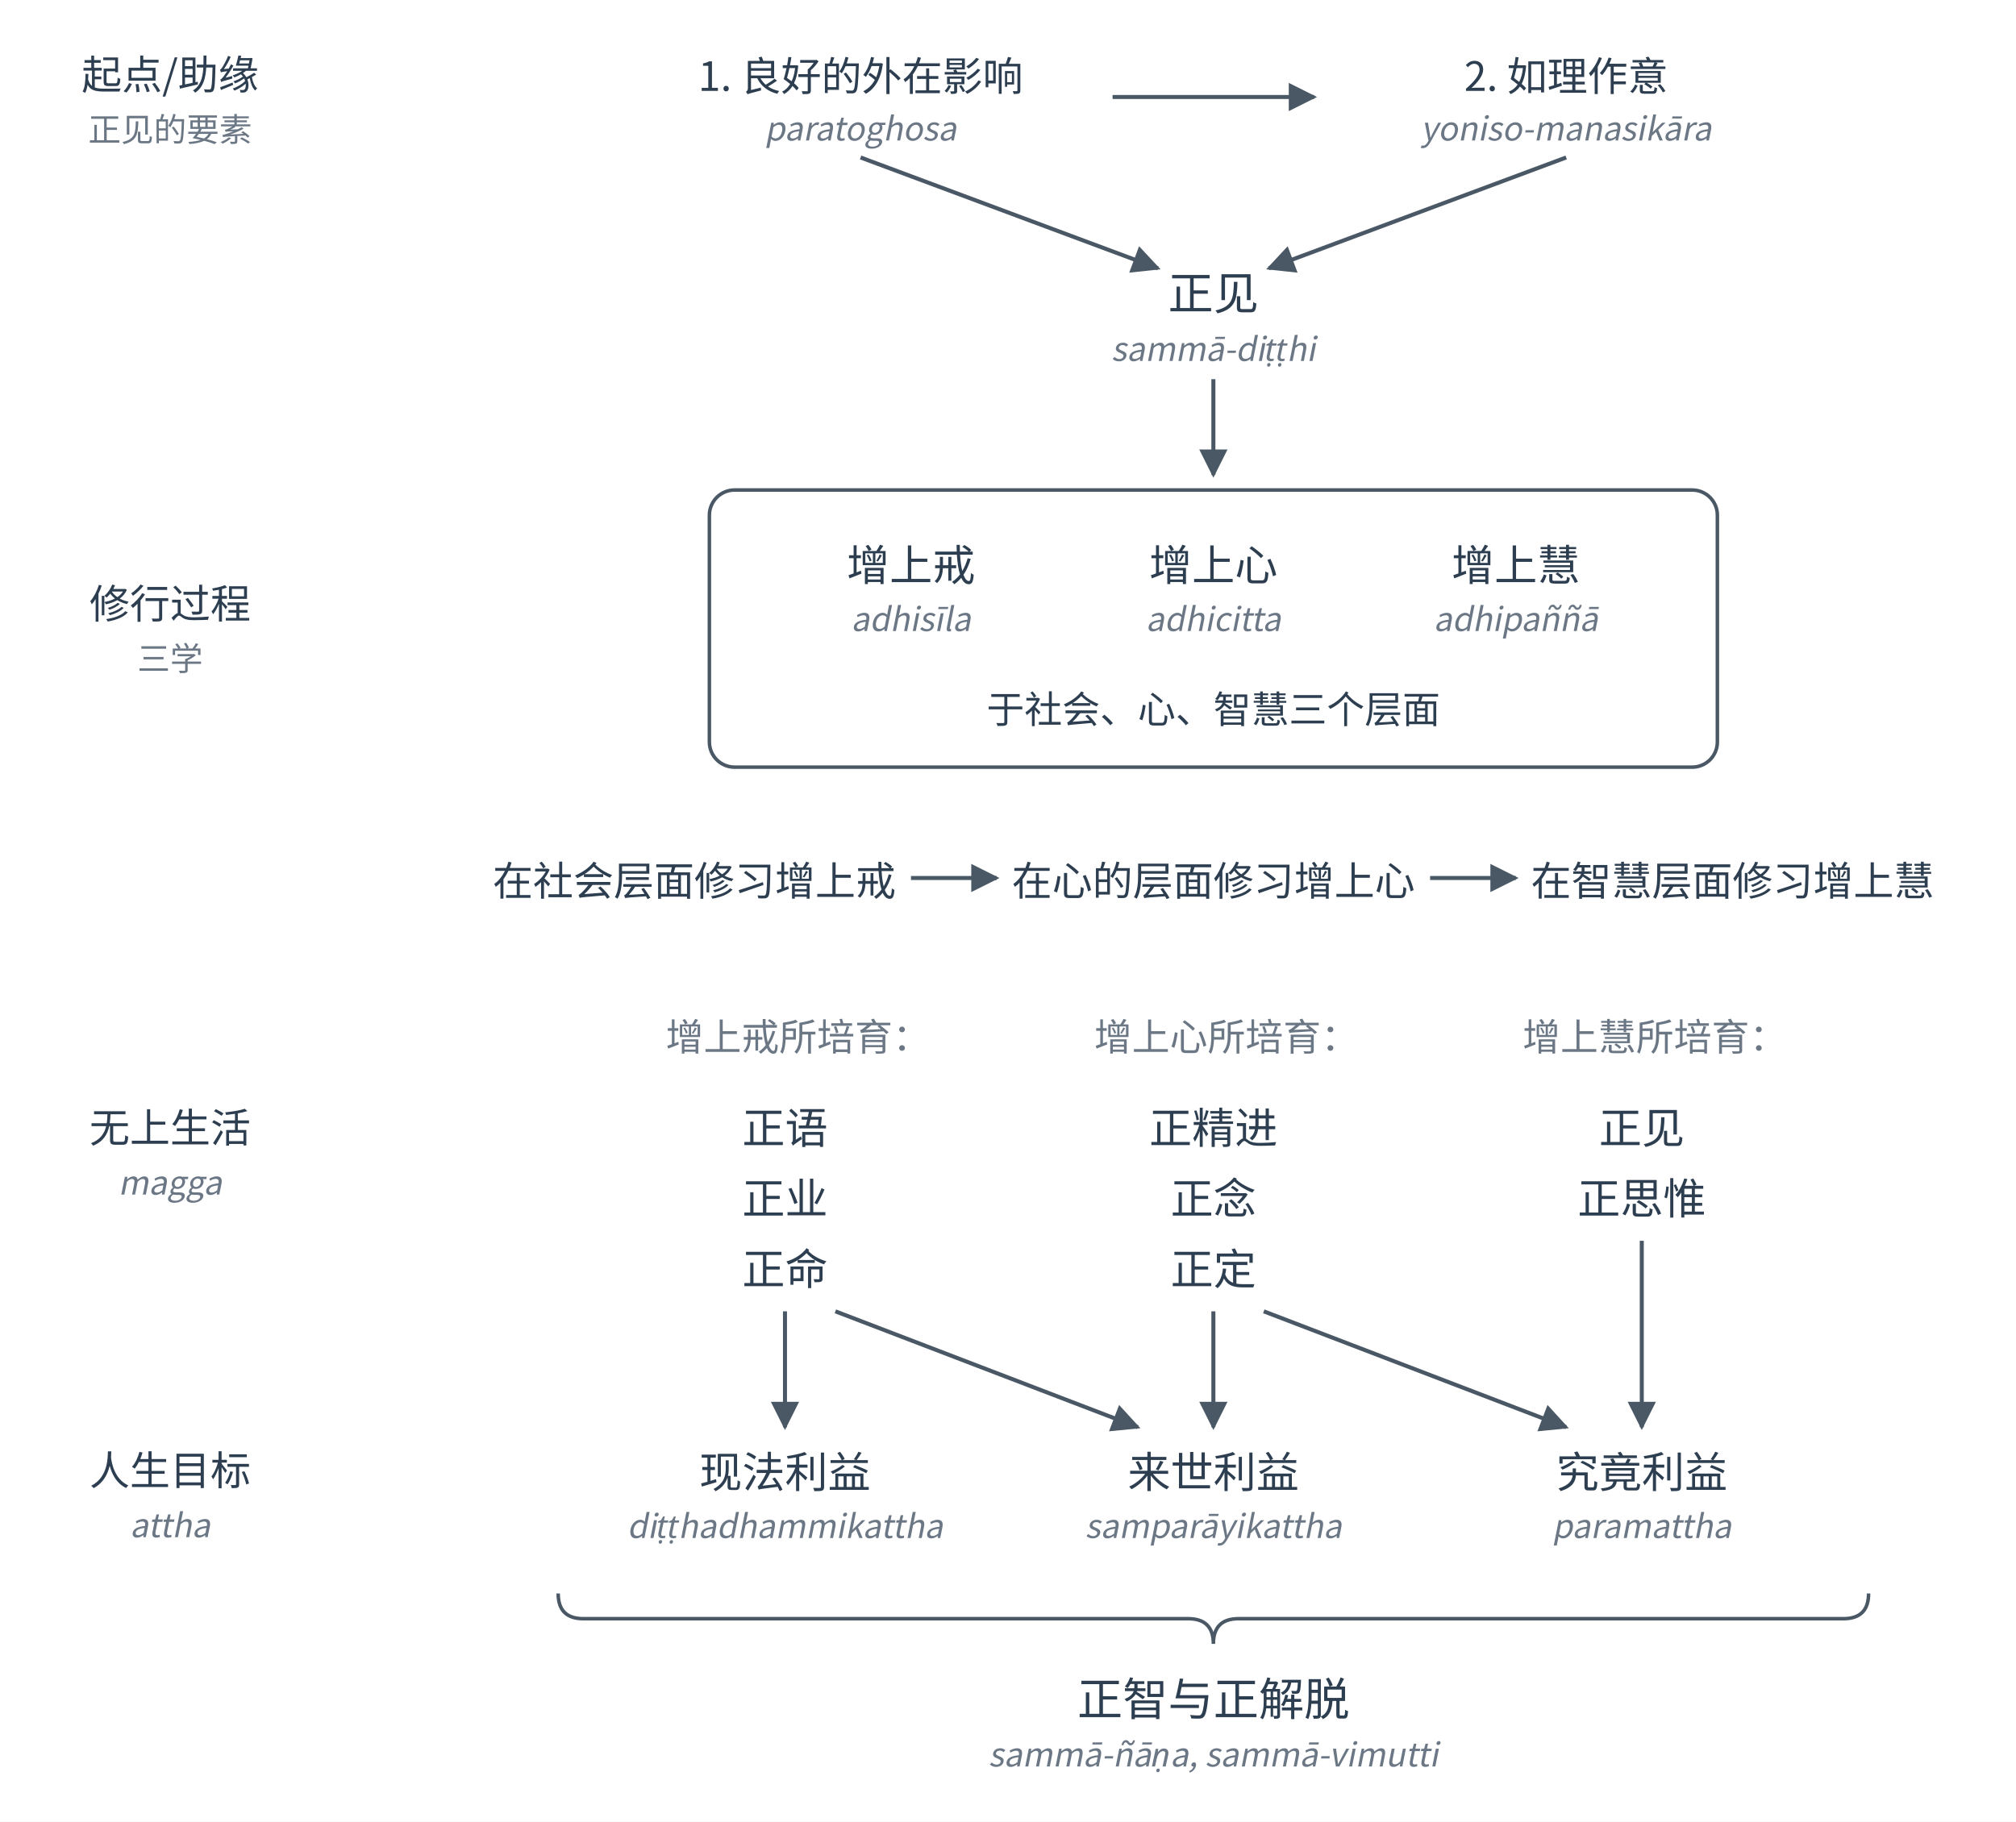
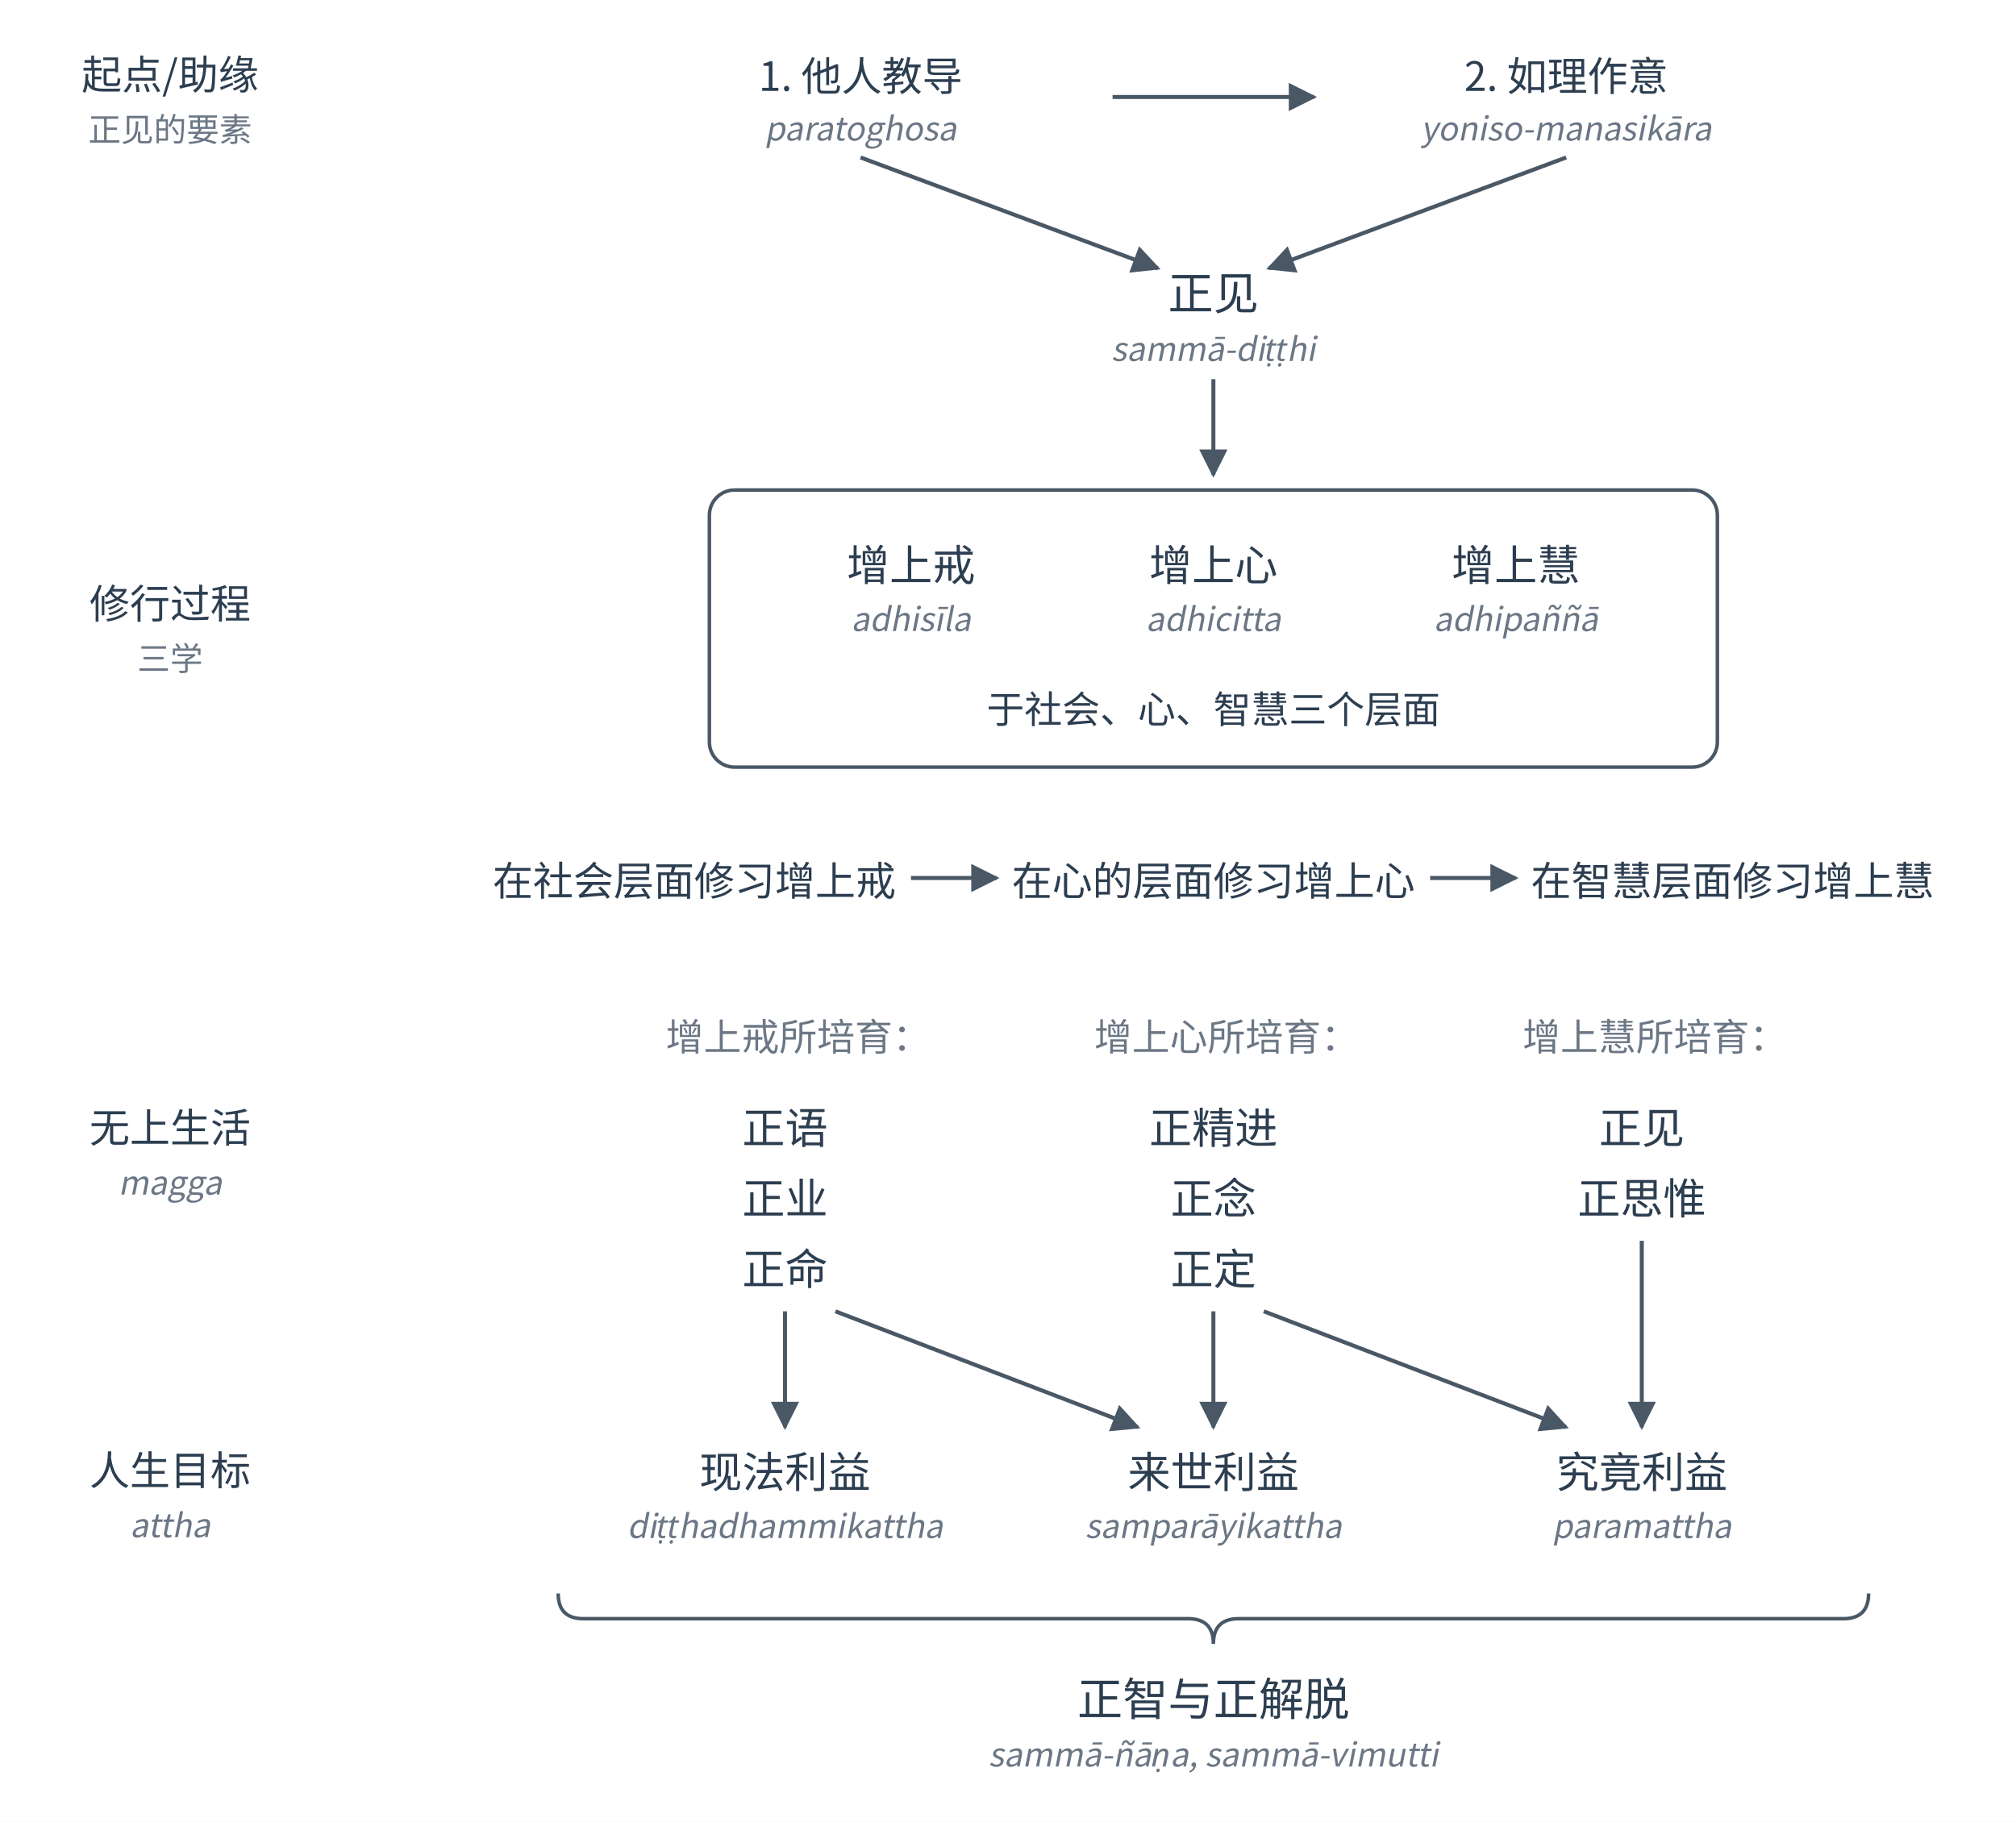
<svg xmlns="http://www.w3.org/2000/svg" width="800" height="723" viewBox="0.0 0.0 800 723" role="img" aria-label="修行与发展" font-family="'PaliLatin','Noto Sans CJK SC',sans-serif" fill="#2c3e50">
  <rect x="0.0" y="0.0" width="800" height="723" fill="#FFFFFF" />
  <defs>
    <style>@font-face{font-family:'PaliLatin';src:local('Source Sans 3'),local('SourceSans3-Regular');font-weight:200 900;unicode-range:U+0000-024F,U+1E00-1EFF;}@font-face{font-family:'PaliLatin';font-style:italic;src:local('Source Sans 3 Italic'),local('SourceSans3-Italic');font-weight:200 900;unicode-range:U+0000-024F,U+1E00-1EFF;}</style>
    <marker id="ah" viewBox="0 0 10 10" refX="9" refY="5" markerWidth="7" markerHeight="7" orient="auto-start-reverse">
      <path d="M0,0 L10,5 L0,10 z" fill="#4a5866" />
    </marker>
  </defs>
  <rect width="800" height="723" fill="#ffffff" />
  <g transform="translate(-18.5,-1.5)">
    <text x="86.0" y="30.0" font-size="16" font-weight="500" text-anchor="middle" dominant-baseline="central">起点/助缘</text>
    <text x="86.0" y="52.0" font-size="13" font-weight="400" text-anchor="middle" dominant-baseline="central" fill="#6b7785">正见的要素</text>
-     <text x="360.0" y="30.6" font-size="16" font-weight="400" text-anchor="middle" dominant-baseline="central">1. 良好的外在影响</text>
+     <text x="360.0" y="30.6" font-size="16" font-weight="400" text-anchor="middle" dominant-baseline="central">1. 他人教导</text>
    <text x="360.0" y="51.6" font-size="13" font-weight="400" text-anchor="middle" dominant-baseline="central" fill="#6b7785" font-style="italic">paratoghosa</text>
    <line x1="460.0" y1="40.0" x2="540.0" y2="40.0" stroke="#4a5866" stroke-width="1.6" marker-end="url(#ah)" />
    <text x="640.0" y="30.6" font-size="16" font-weight="400" text-anchor="middle" dominant-baseline="central">2. 如理作意</text>
    <text x="640.0" y="51.6" font-size="13" font-weight="400" text-anchor="middle" dominant-baseline="central" fill="#6b7785" font-style="italic">yoniso-manasikāra</text>
    <line x1="360.0" y1="64.0" x2="478.0" y2="108.0" stroke="#4a5866" stroke-width="1.6" marker-end="url(#ah)" />
    <line x1="640.0" y1="64.0" x2="522.0" y2="108.0" stroke="#4a5866" stroke-width="1.6" marker-end="url(#ah)" />
    <text x="500.0" y="116.6" font-size="18" font-weight="400" text-anchor="middle" dominant-baseline="central">正见</text>
    <text x="500.0" y="139.1" font-size="13" font-weight="400" text-anchor="middle" dominant-baseline="central" fill="#6b7785" font-style="italic">sammā-diṭṭhi</text>
    <line x1="500.0" y1="152.0" x2="500.0" y2="190.0" stroke="#4a5866" stroke-width="1.6" marker-end="url(#ah)" />
    <text x="86.0" y="240.0" font-size="16" font-weight="500" text-anchor="middle" dominant-baseline="central">修行过程</text>
    <text x="86.0" y="262.0" font-size="13" font-weight="400" text-anchor="middle" dominant-baseline="central" fill="#6b7785">三学</text>
    <rect x="300.0" y="196.0" width="400.0" height="110.0" rx="10" fill="#fff" stroke="#4a5866" stroke-width="1.4" />
    <text x="380.0" y="224.6" font-size="17" font-weight="400" text-anchor="middle" dominant-baseline="central">增上戒</text>
    <text x="380.0" y="246.3" font-size="13" font-weight="400" text-anchor="middle" dominant-baseline="central" fill="#6b7785" font-style="italic">adhisīla</text>
    <text x="500.0" y="224.6" font-size="17" font-weight="400" text-anchor="middle" dominant-baseline="central">增上心</text>
    <text x="500.0" y="246.3" font-size="13" font-weight="400" text-anchor="middle" dominant-baseline="central" fill="#6b7785" font-style="italic">adhicitta</text>
    <text x="620.0" y="224.6" font-size="17" font-weight="400" text-anchor="middle" dominant-baseline="central">增上慧</text>
    <text x="620.0" y="246.3" font-size="13" font-weight="400" text-anchor="middle" dominant-baseline="central" fill="#6b7785" font-style="italic">adhipaññā</text>
    <text x="500.0" y="282.0" font-size="15" font-weight="400" text-anchor="middle" dominant-baseline="central">于社会、心、智慧三个层面</text>
    <text x="214.0" y="350.0" font-size="16" font-weight="400" text-anchor="start" dominant-baseline="central">在社会层面修习增上戒</text>
    <line x1="380.0" y1="350.0" x2="414.0" y2="350.0" stroke="#4a5866" stroke-width="1.6" marker-end="url(#ah)" />
    <text x="420.0" y="350.0" font-size="16" font-weight="400" text-anchor="start" dominant-baseline="central">在心的层面修习增上心</text>
    <line x1="586.0" y1="350.0" x2="620.0" y2="350.0" stroke="#4a5866" stroke-width="1.6" marker-end="url(#ah)" />
    <text x="626.0" y="350.0" font-size="16" font-weight="400" text-anchor="start" dominant-baseline="central">在智慧层面修习增上慧</text>
    <text x="86.0" y="448.0" font-size="16" font-weight="500" text-anchor="middle" dominant-baseline="central">无上生活</text>
    <text x="86.0" y="470.0" font-size="13" font-weight="400" text-anchor="middle" dominant-baseline="central" fill="#6b7785" font-style="italic">magga</text>
    <text x="335.2" y="412.0" font-size="15" font-weight="400" text-anchor="middle" dominant-baseline="central" fill="#6b7785">增上戒所培育：</text>
    <text x="330.0" y="448.0" font-size="17" font-weight="400" text-anchor="middle" dominant-baseline="central">正语</text>
    <text x="330.0" y="476.0" font-size="17" font-weight="400" text-anchor="middle" dominant-baseline="central">正业</text>
    <text x="330.0" y="504.0" font-size="17" font-weight="400" text-anchor="middle" dominant-baseline="central">正命</text>
    <text x="505.2" y="412.0" font-size="15" font-weight="400" text-anchor="middle" dominant-baseline="central" fill="#6b7785">增上心所培育：</text>
    <text x="500.0" y="448.0" font-size="17" font-weight="400" text-anchor="middle" dominant-baseline="central">正精进</text>
    <text x="500.0" y="476.0" font-size="17" font-weight="400" text-anchor="middle" dominant-baseline="central">正念</text>
    <text x="500.0" y="504.0" font-size="17" font-weight="400" text-anchor="middle" dominant-baseline="central">正定</text>
    <text x="675.2" y="412.0" font-size="15" font-weight="400" text-anchor="middle" dominant-baseline="central" fill="#6b7785">增上慧所培育：</text>
    <text x="670.0" y="448.0" font-size="17" font-weight="400" text-anchor="middle" dominant-baseline="central">正见</text>
    <text x="670.0" y="476.0" font-size="17" font-weight="400" text-anchor="middle" dominant-baseline="central">正思惟</text>
    <text x="86.0" y="584.0" font-size="16" font-weight="500" text-anchor="middle" dominant-baseline="central">人生目标</text>
    <text x="86.0" y="606.0" font-size="13" font-weight="400" text-anchor="middle" dominant-baseline="central" fill="#6b7785" font-style="italic">attha</text>
    <text x="330.0" y="584.6" font-size="17" font-weight="400" text-anchor="middle" dominant-baseline="central">现法利益</text>
    <text x="330.0" y="606.3" font-size="13" font-weight="400" text-anchor="middle" dominant-baseline="central" fill="#6b7785" font-style="italic">diṭṭhadhammikattha</text>
    <text x="500.0" y="584.6" font-size="17" font-weight="400" text-anchor="middle" dominant-baseline="central">来世利益</text>
    <text x="500.0" y="606.3" font-size="13" font-weight="400" text-anchor="middle" dominant-baseline="central" fill="#6b7785" font-style="italic">samparāyikattha</text>
    <text x="670.0" y="584.6" font-size="17" font-weight="400" text-anchor="middle" dominant-baseline="central">究竟利益</text>
    <text x="670.0" y="606.3" font-size="13" font-weight="400" text-anchor="middle" dominant-baseline="central" fill="#6b7785" font-style="italic">paramattha</text>
    <line x1="330.0" y1="522.0" x2="330.0" y2="568.0" stroke="#4a5866" stroke-width="1.6" marker-end="url(#ah)" />
    <line x1="350.0" y1="522.0" x2="470.0" y2="568.0" stroke="#4a5866" stroke-width="1.6" marker-end="url(#ah)" />
    <line x1="500.0" y1="522.0" x2="500.0" y2="568.0" stroke="#4a5866" stroke-width="1.6" marker-end="url(#ah)" />
    <line x1="520.0" y1="522.0" x2="640.0" y2="568.0" stroke="#4a5866" stroke-width="1.6" marker-end="url(#ah)" />
    <line x1="670.0" y1="494.0" x2="670.0" y2="568.0" stroke="#4a5866" stroke-width="1.6" marker-end="url(#ah)" />
    <path d="M240,634 q0,10 10,10 L490.0,644 q10,0 10,10 q0,-10 10,-10 L750,644 q10,0 10,-10" fill="none" stroke="#4a5866" stroke-width="1.4" />
    <text x="500.0" y="674.6" font-size="18" font-weight="400" text-anchor="middle" dominant-baseline="central">正智与正解脱</text>
    <text x="500.0" y="697.0" font-size="13" font-weight="400" text-anchor="middle" dominant-baseline="central" fill="#6b7785" font-style="italic">sammā-ñāṇa, sammā-vimutti</text>
  </g>
</svg>
